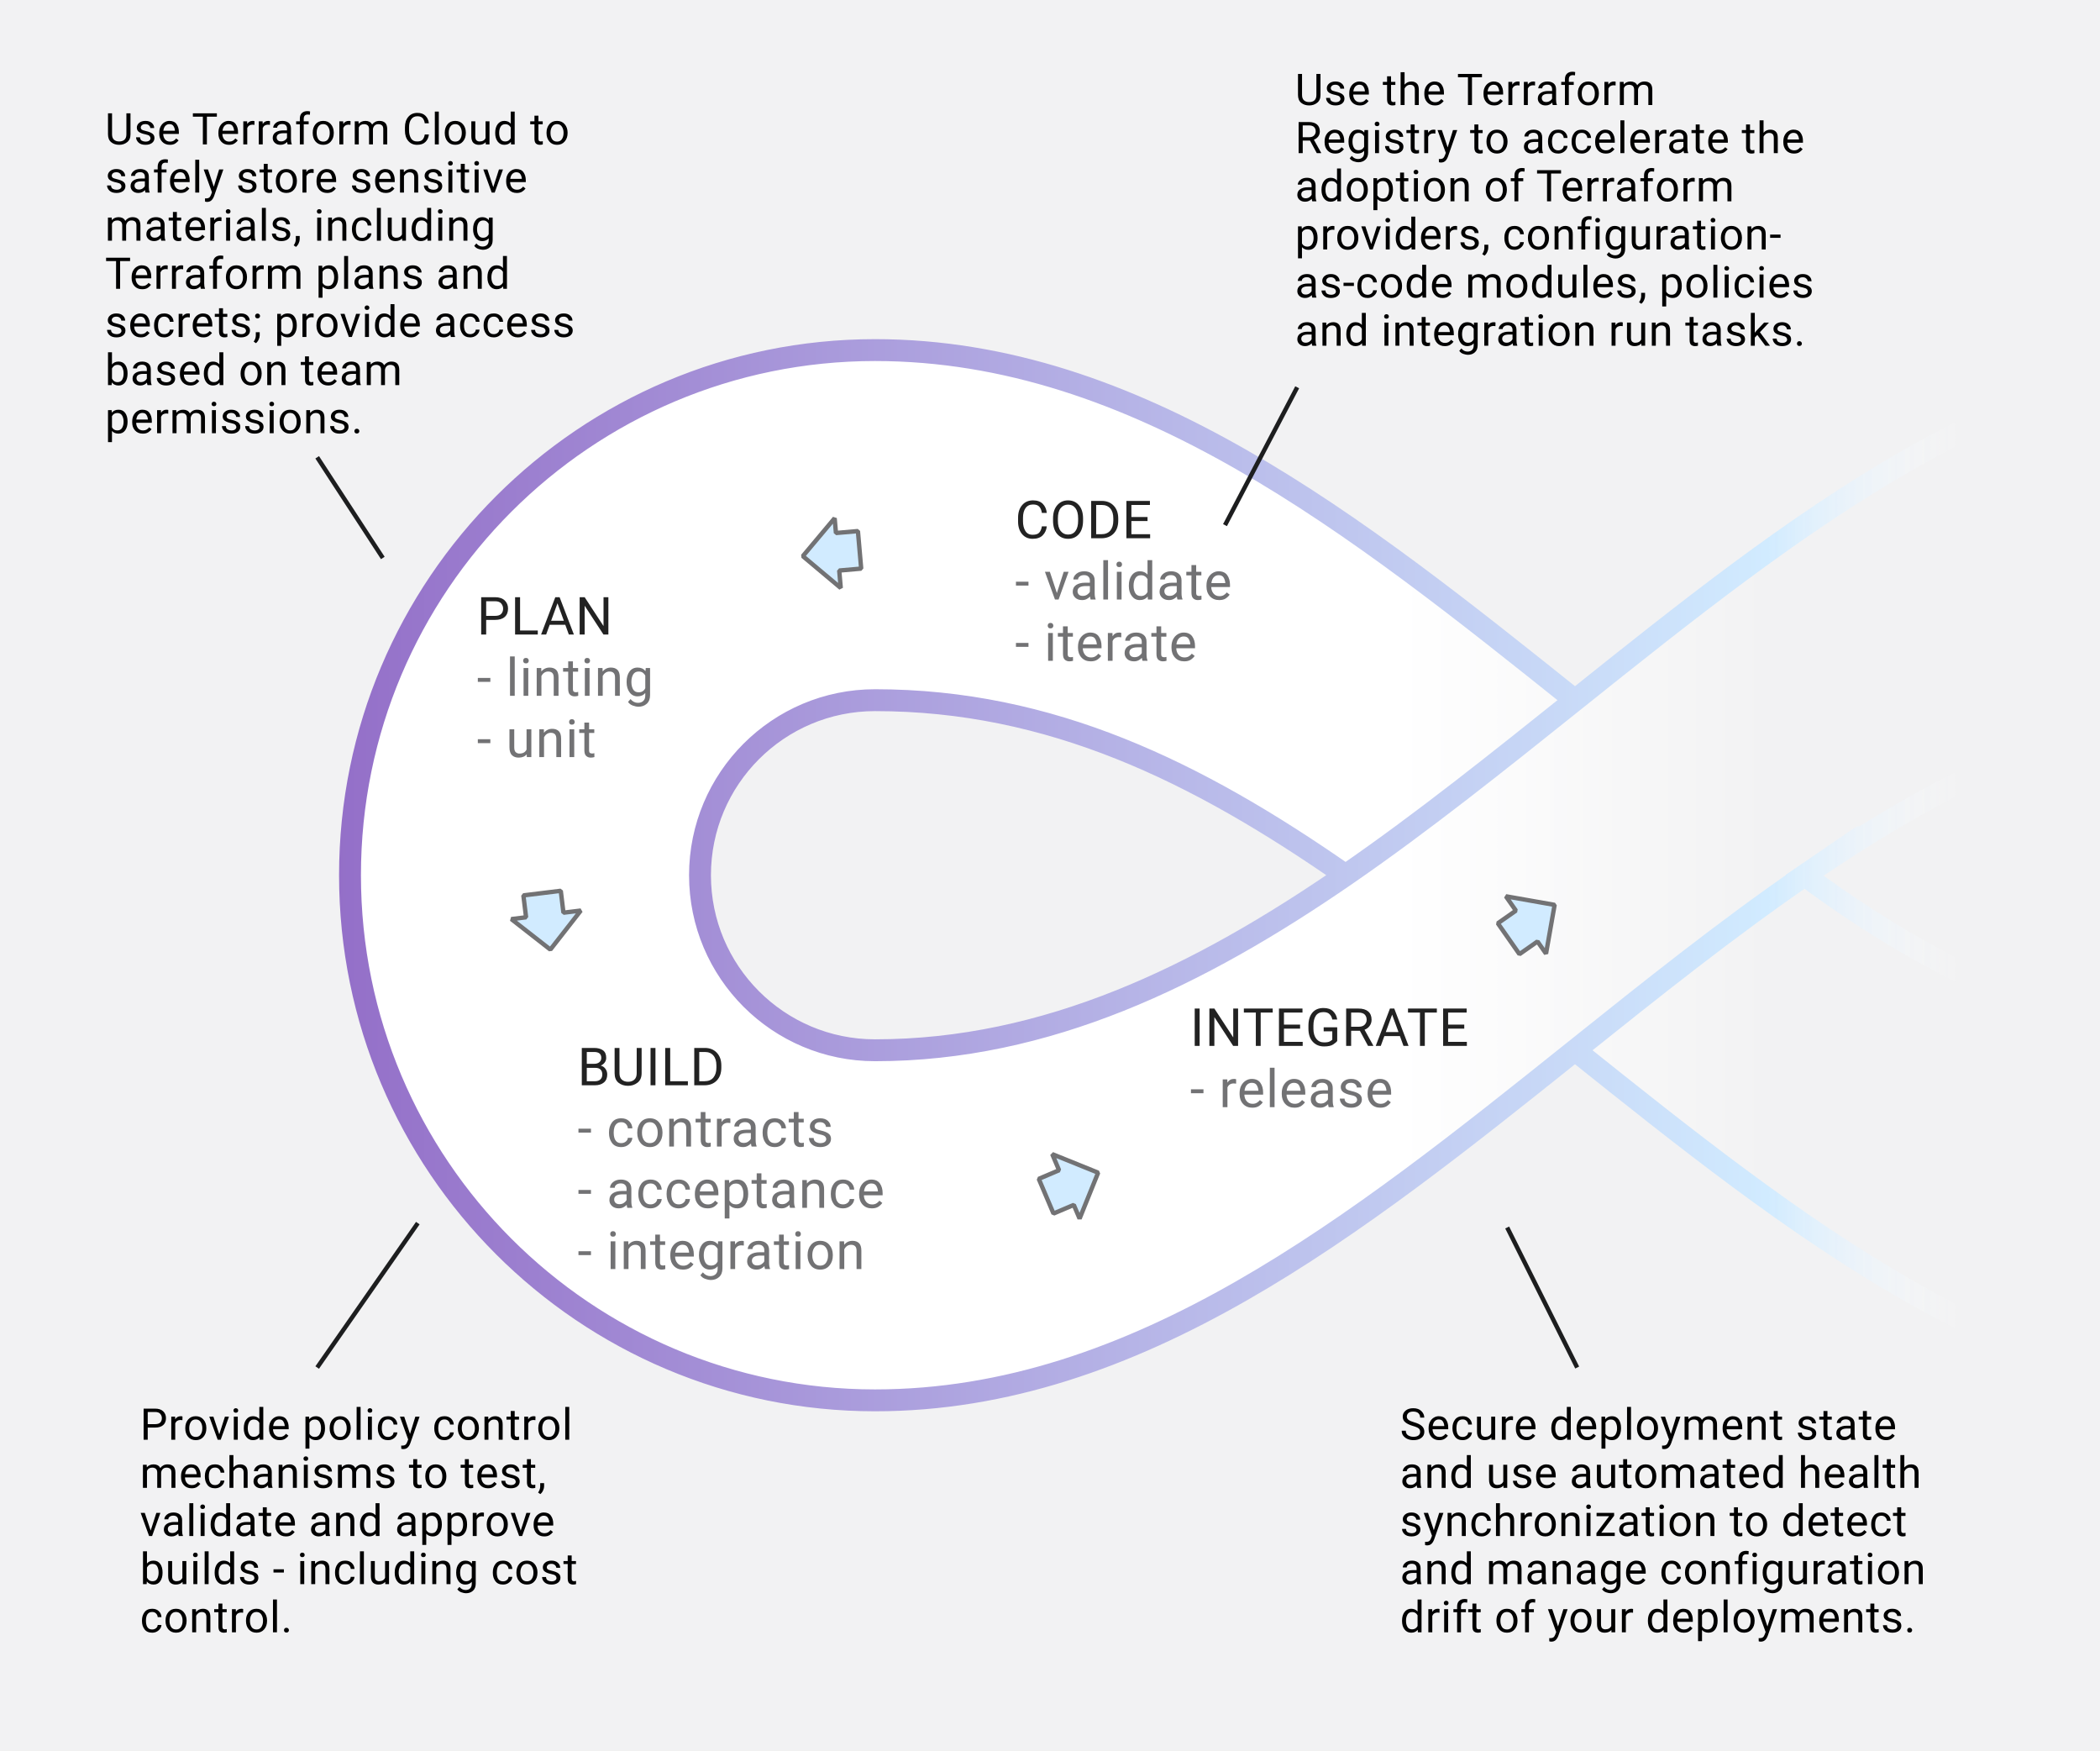
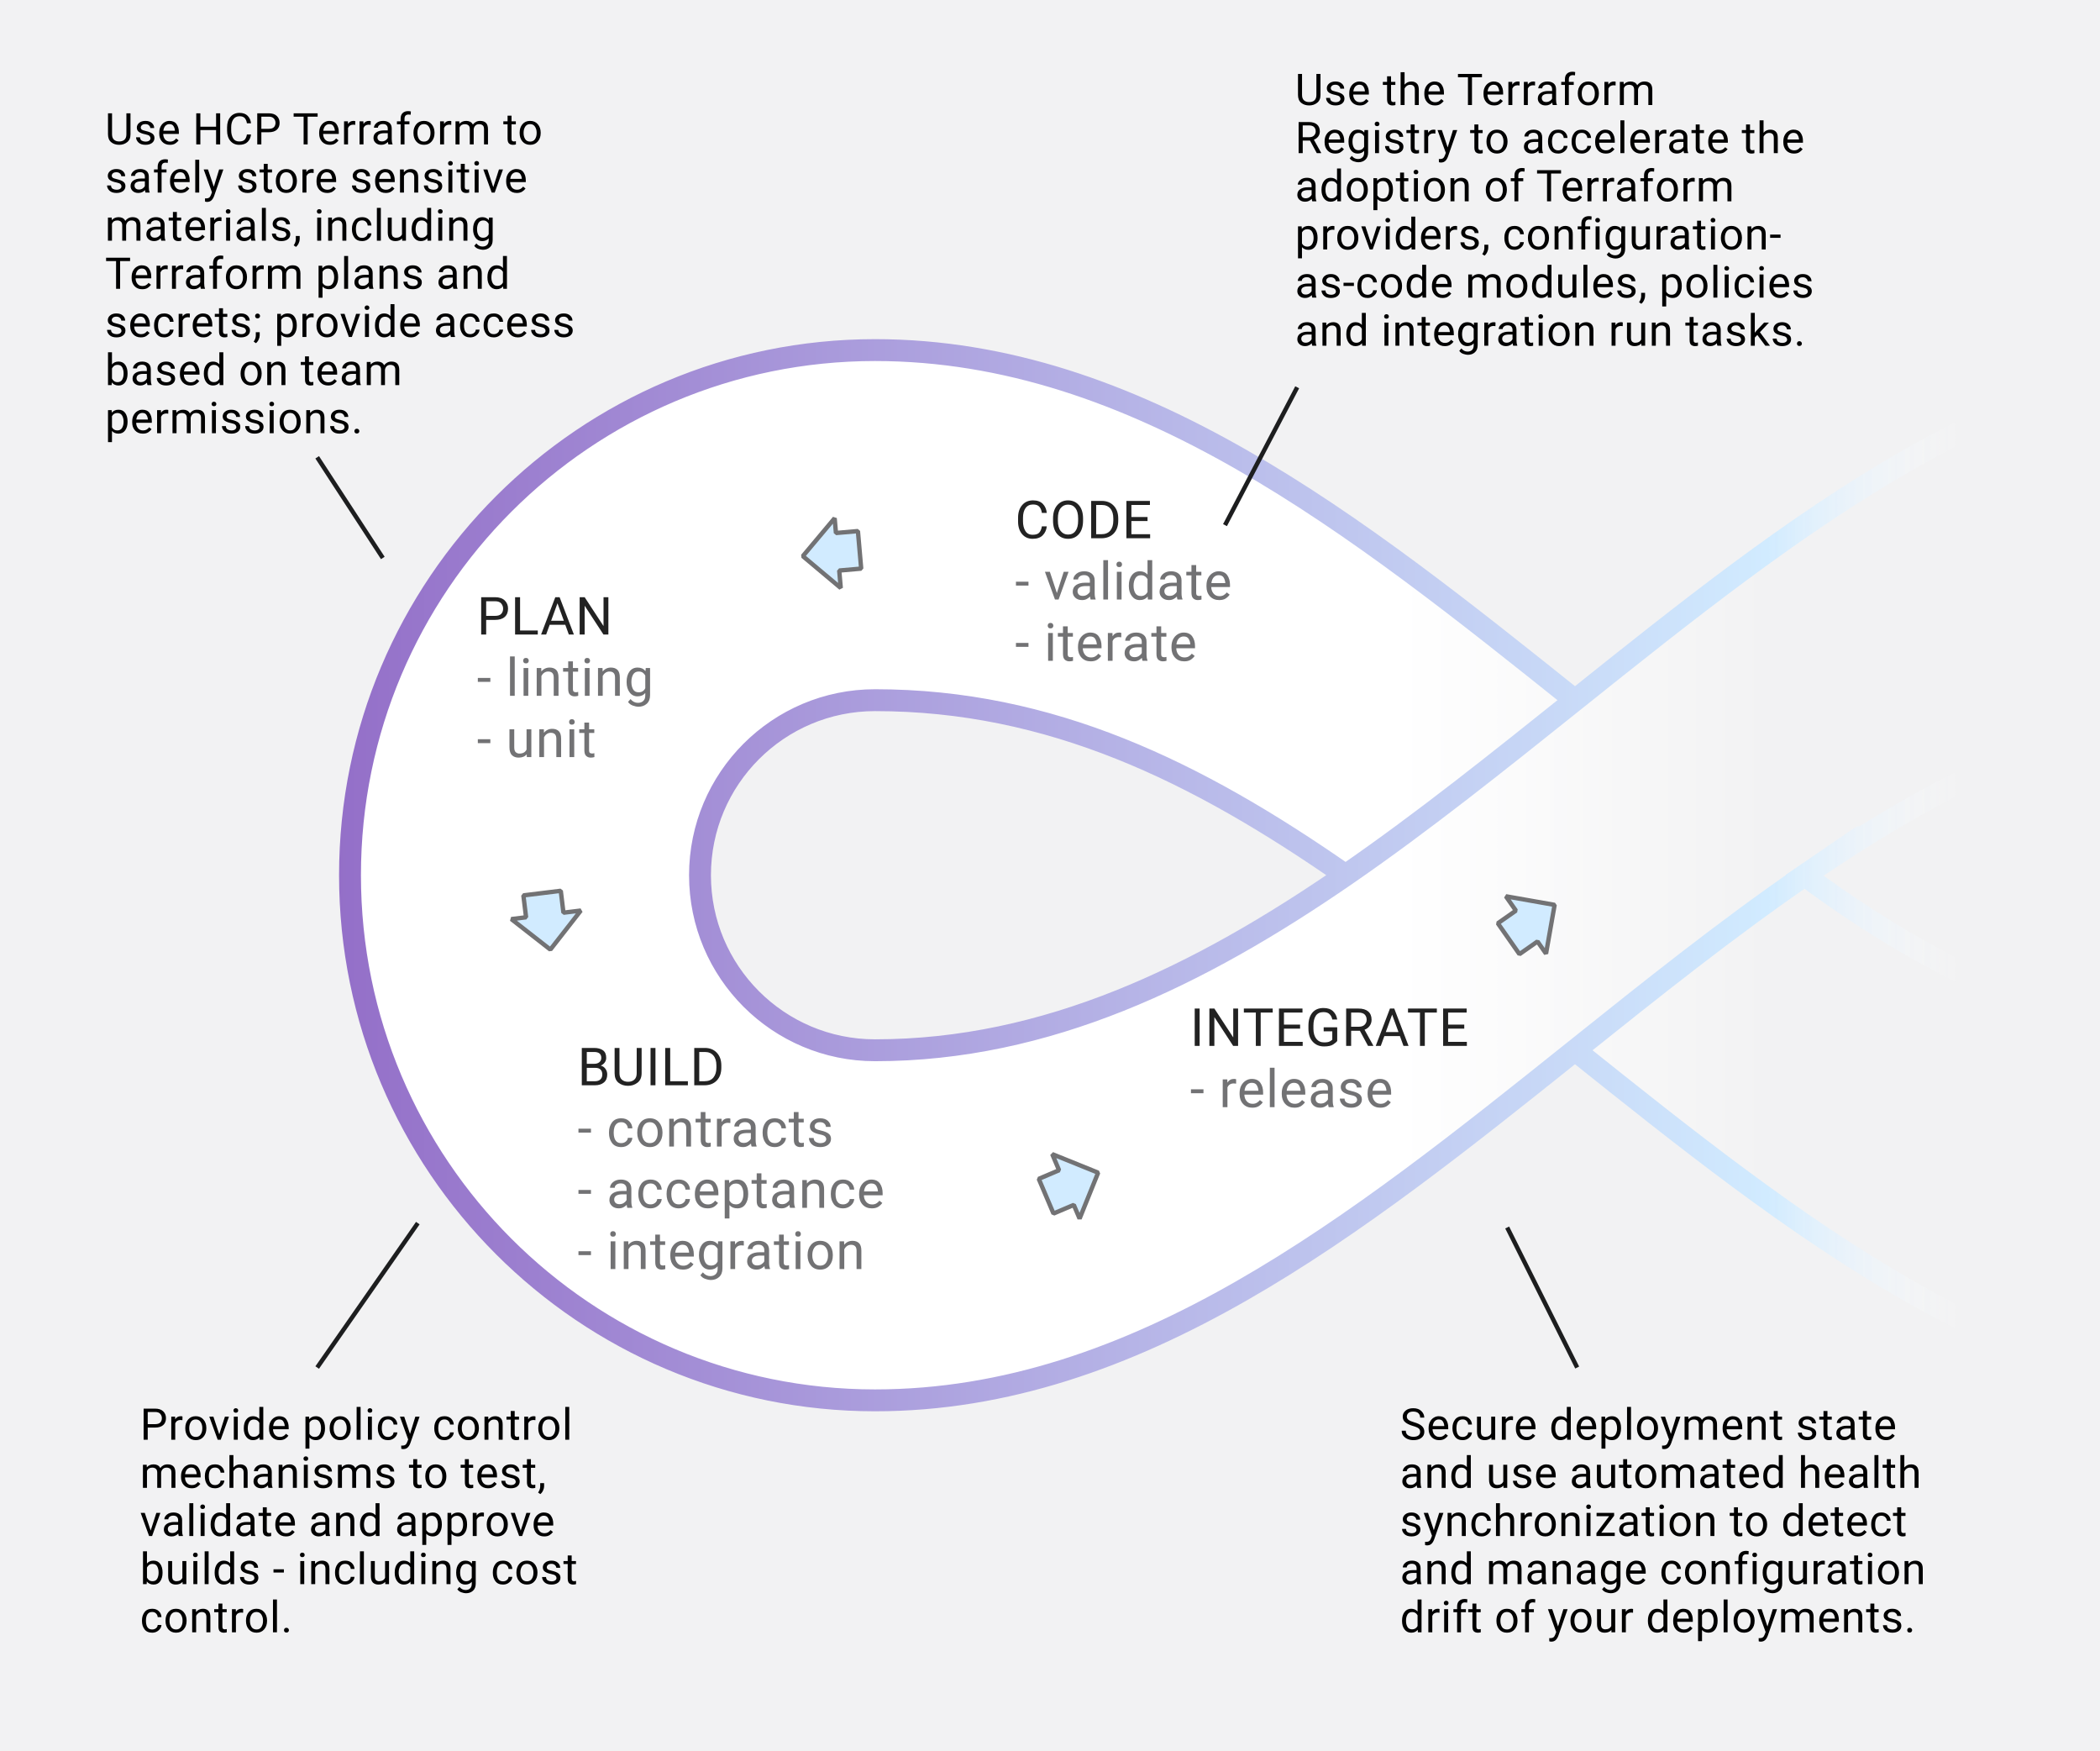
<svg xmlns="http://www.w3.org/2000/svg" xmlns:xlink="http://www.w3.org/1999/xlink" width="480px" height="400px" viewBox="0 0 480 400" version="1.1">
  <defs>
    <rect id="path-1" x="0" y="0" width="480" height="400" />
    <linearGradient x1="-14.223%" y1="50%" x2="57.4%" y2="50%" id="linearGradient-3">
      <stop stop-color="#FFFFFF" offset="0%" />
      <stop stop-color="#FFFFFF" stop-opacity="0.998" offset="79.413%" />
      <stop stop-color="#FFFFFF" stop-opacity="0" offset="100%" />
    </linearGradient>
    <linearGradient x1="-14.519%" y1="50%" x2="65.179%" y2="50%" id="linearGradient-4">
      <stop stop-color="#844FBA" offset="0%" />
      <stop stop-color="#D1EBFF" offset="90.227%" />
      <stop stop-color="#FFFFFF" stop-opacity="0" offset="100%" />
    </linearGradient>
  </defs>
  <g id="slides" stroke="none" stroke-width="1" fill="none" fill-rule="evenodd">
    <g id="team-collaboration" transform="translate(-80, -80)">
      <g id="collaboration_experience" transform="translate(80, 80)">
        <g id="svg-background" fill="#F2F2F3">
          <rect id="rectangle" x="0" y="0" width="480" height="400" />
        </g>
        <g id="mobius_strip">
          <mask id="mask-2" fill="white">
            <use xlink:href="#path-1" />
          </mask>
          <g id="Mask" />
          <path d="M520,160 C480.882,160 445.954,177.062 412.482,200.05 C394.714,212.252 377.357,226.124 360,240 C309.984,279.985 259.977,320 200,320 C133.726,320 80,266.274 80,200 C80,133.726 133.726,80 200,80 C259.946,80 310.01,120.036 360,160 C342.739,173.799 325.221,187.844 307.565,200 C273.432,176.221 240.106,160 200,160 C177.909,160 160,177.909 160,200 C160,222.091 177.909,240 200,240 C239.31,240 274.035,223.085 307.565,200 C325.221,187.844 342.739,173.799 360,160 C410.027,120.006 460.148,80 520,80 C586.274,80 640,133.726 640,200 C640,266.274 586.274,320 520,320 C460.171,320 410.008,279.978 360,240 C377.357,226.124 394.714,212.252 412.482,200.05 C429.539,188.336 429.534,188.319 412.469,200 C448.317,226.667 484.161,240 520,240 C542.091,240 560,222.091 560,200 C560,177.909 542.091,160 520,160" id="Path" stroke="url(#linearGradient-4)" stroke-width="5" fill="url(#linearGradient-3)" mask="url(#mask-2)" />
        </g>
        <g id="annotations" transform="translate(24, 15)">
          <text id="Use-the-Terraform-Re" font-family="Roboto-Regular, Roboto" font-size="10" font-weight="normal" letter-spacing="0.15" fill="#000000">
            <tspan x="272" y="9">Use the Terraform  </tspan>
            <tspan x="272" y="20">Registry to accelerate the </tspan>
            <tspan x="272" y="31">adoption of Terraform </tspan>
            <tspan x="272" y="42">providers, configuration-</tspan>
            <tspan x="272" y="53">as-code modules, policies </tspan>
            <tspan x="272" y="64">and integration run tasks.</tspan>
          </text>
-           <text id="Use-Terraform-Cloud" font-family="Roboto-Regular, Roboto" font-size="10" font-weight="normal" letter-spacing="0.15" fill="#000000">
-             <tspan x="0" y="18">Use Terraform Cloud to </tspan>
+           <text id="Use-HCP-Terraform" font-family="Roboto-Regular, Roboto" font-size="10" font-weight="normal" letter-spacing="0.15" fill="#000000">
+             <tspan x="0" y="18">Use HCP Terraform to </tspan>
            <tspan x="0" y="29">safely store sensitive </tspan>
            <tspan x="0" y="40">materials, including </tspan>
            <tspan x="0" y="51">Terraform plans and </tspan>
            <tspan x="0" y="62">secrets; provide access </tspan>
            <tspan x="0" y="73">based on team </tspan>
            <tspan x="0" y="84">permissions.</tspan>
          </text>
          <text id="Provide-policy-contr" font-family="Roboto-Regular, Roboto" font-size="10" font-weight="normal" letter-spacing="0.15" fill="#000000">
            <tspan x="8" y="314">Provide policy control </tspan>
            <tspan x="8" y="325">mechanisms to test, </tspan>
            <tspan x="8" y="336">validate and approve </tspan>
            <tspan x="8" y="347">builds - including cost </tspan>
            <tspan x="8" y="358">control.</tspan>
          </text>
          <line x1="272.5" y1="73.5" x2="256" y2="105" id="Path-7" stroke="#1D1E1F" />
          <line x1="48.5" y1="89.5" x2="63.5" y2="112.5" id="Path-7" stroke="#1D1E1F" />
          <line x1="71.5" y1="264.5" x2="48.5" y2="297.5" id="Path-7" stroke="#1D1E1F" />
          <text id="Secure-deployment-st" font-family="Roboto-Regular, Roboto" font-size="10" font-weight="normal" letter-spacing="0.15" fill="#000000">
            <tspan x="296" y="314">Secure deployment state </tspan>
            <tspan x="296" y="325">and use automated health </tspan>
            <tspan x="296" y="336">synchronization to detect </tspan>
            <tspan x="296" y="347">and manage configuration </tspan>
            <tspan x="296" y="358">drift of your deployments.</tspan>
          </text>
          <line x1="320.5" y1="265.5" x2="336.5" y2="297.5" id="Path-7" stroke="#1D1E1F" />
        </g>
        <polygon id="Path-6" stroke="#727274" fill="#D1EBFF" stroke-linejoin="bevel" transform="translate(190, 126.52) rotate(-95) translate(-190, -126.52) " points="190 120 182 128 186 128 186 133.04 194.609 133.04 194.609 128 198 128" />
        <text id="PLAN---linting---uni" font-family="Roboto-Medium, Roboto" font-size="12" font-weight="400" line-spacing="14" letter-spacing="0.18">
          <tspan x="109" y="145" fill="#222222">PLAN</tspan>
          <tspan x="109" y="159" fill="#727274">- linting</tspan>
          <tspan x="109" y="173" fill="#727274">- unit </tspan>
        </text>
        <polygon id="Path-6" stroke="#727274" fill="#D1EBFF" stroke-linejoin="bevel" transform="translate(125, 210.52) rotate(-187) translate(-125, -210.52) " points="125 204 117 212 121 212 121 217.04 129.609 217.04 129.609 212 133 212" />
        <polygon id="Path-6" stroke="#727274" fill="#D1EBFF" stroke-linejoin="bevel" transform="translate(245, 270.52) rotate(-293) translate(-245, -270.52) " points="245 264 237 272 241 272 241 277.04 249.609 277.04 249.609 272 253 272" />
        <polygon id="Path-6" stroke="#727274" fill="#D1EBFF" stroke-linejoin="bevel" transform="translate(350, 210.52) rotate(-305) translate(-350, -210.52) " points="350 204 342 212 346 212 346 217.04 354.609 217.04 354.609 212 358 212" />
        <text id="CODE---validate---it" font-family="Roboto-Medium, Roboto" font-size="12" font-weight="400" line-spacing="14" letter-spacing="0.18">
          <tspan x="232" y="123" fill="#222222">CODE</tspan>
          <tspan x="232" y="137" fill="#727274">- validate</tspan>
          <tspan x="232" y="151" fill="#727274">- iterate</tspan>
        </text>
        <text id="BUILD---contracts--" font-family="Roboto-Medium, Roboto" font-size="12" font-weight="400" line-spacing="14" letter-spacing="0.18">
          <tspan x="132" y="248" fill="#222222">BUILD</tspan>
          <tspan x="132" y="262" fill="#727274">- contracts</tspan>
          <tspan x="132" y="276" fill="#727274">- acceptance</tspan>
          <tspan x="132" y="290" fill="#727274">- integration </tspan>
        </text>
        <text id="INTEGRATE---release" font-family="Roboto-Medium, Roboto" font-size="12" font-weight="400" line-spacing="14" letter-spacing="0.18">
          <tspan x="272" y="239" fill="#222222">INTEGRATE</tspan>
          <tspan x="272" y="253" fill="#727274">- release</tspan>
        </text>
      </g>
    </g>
  </g>
</svg>
